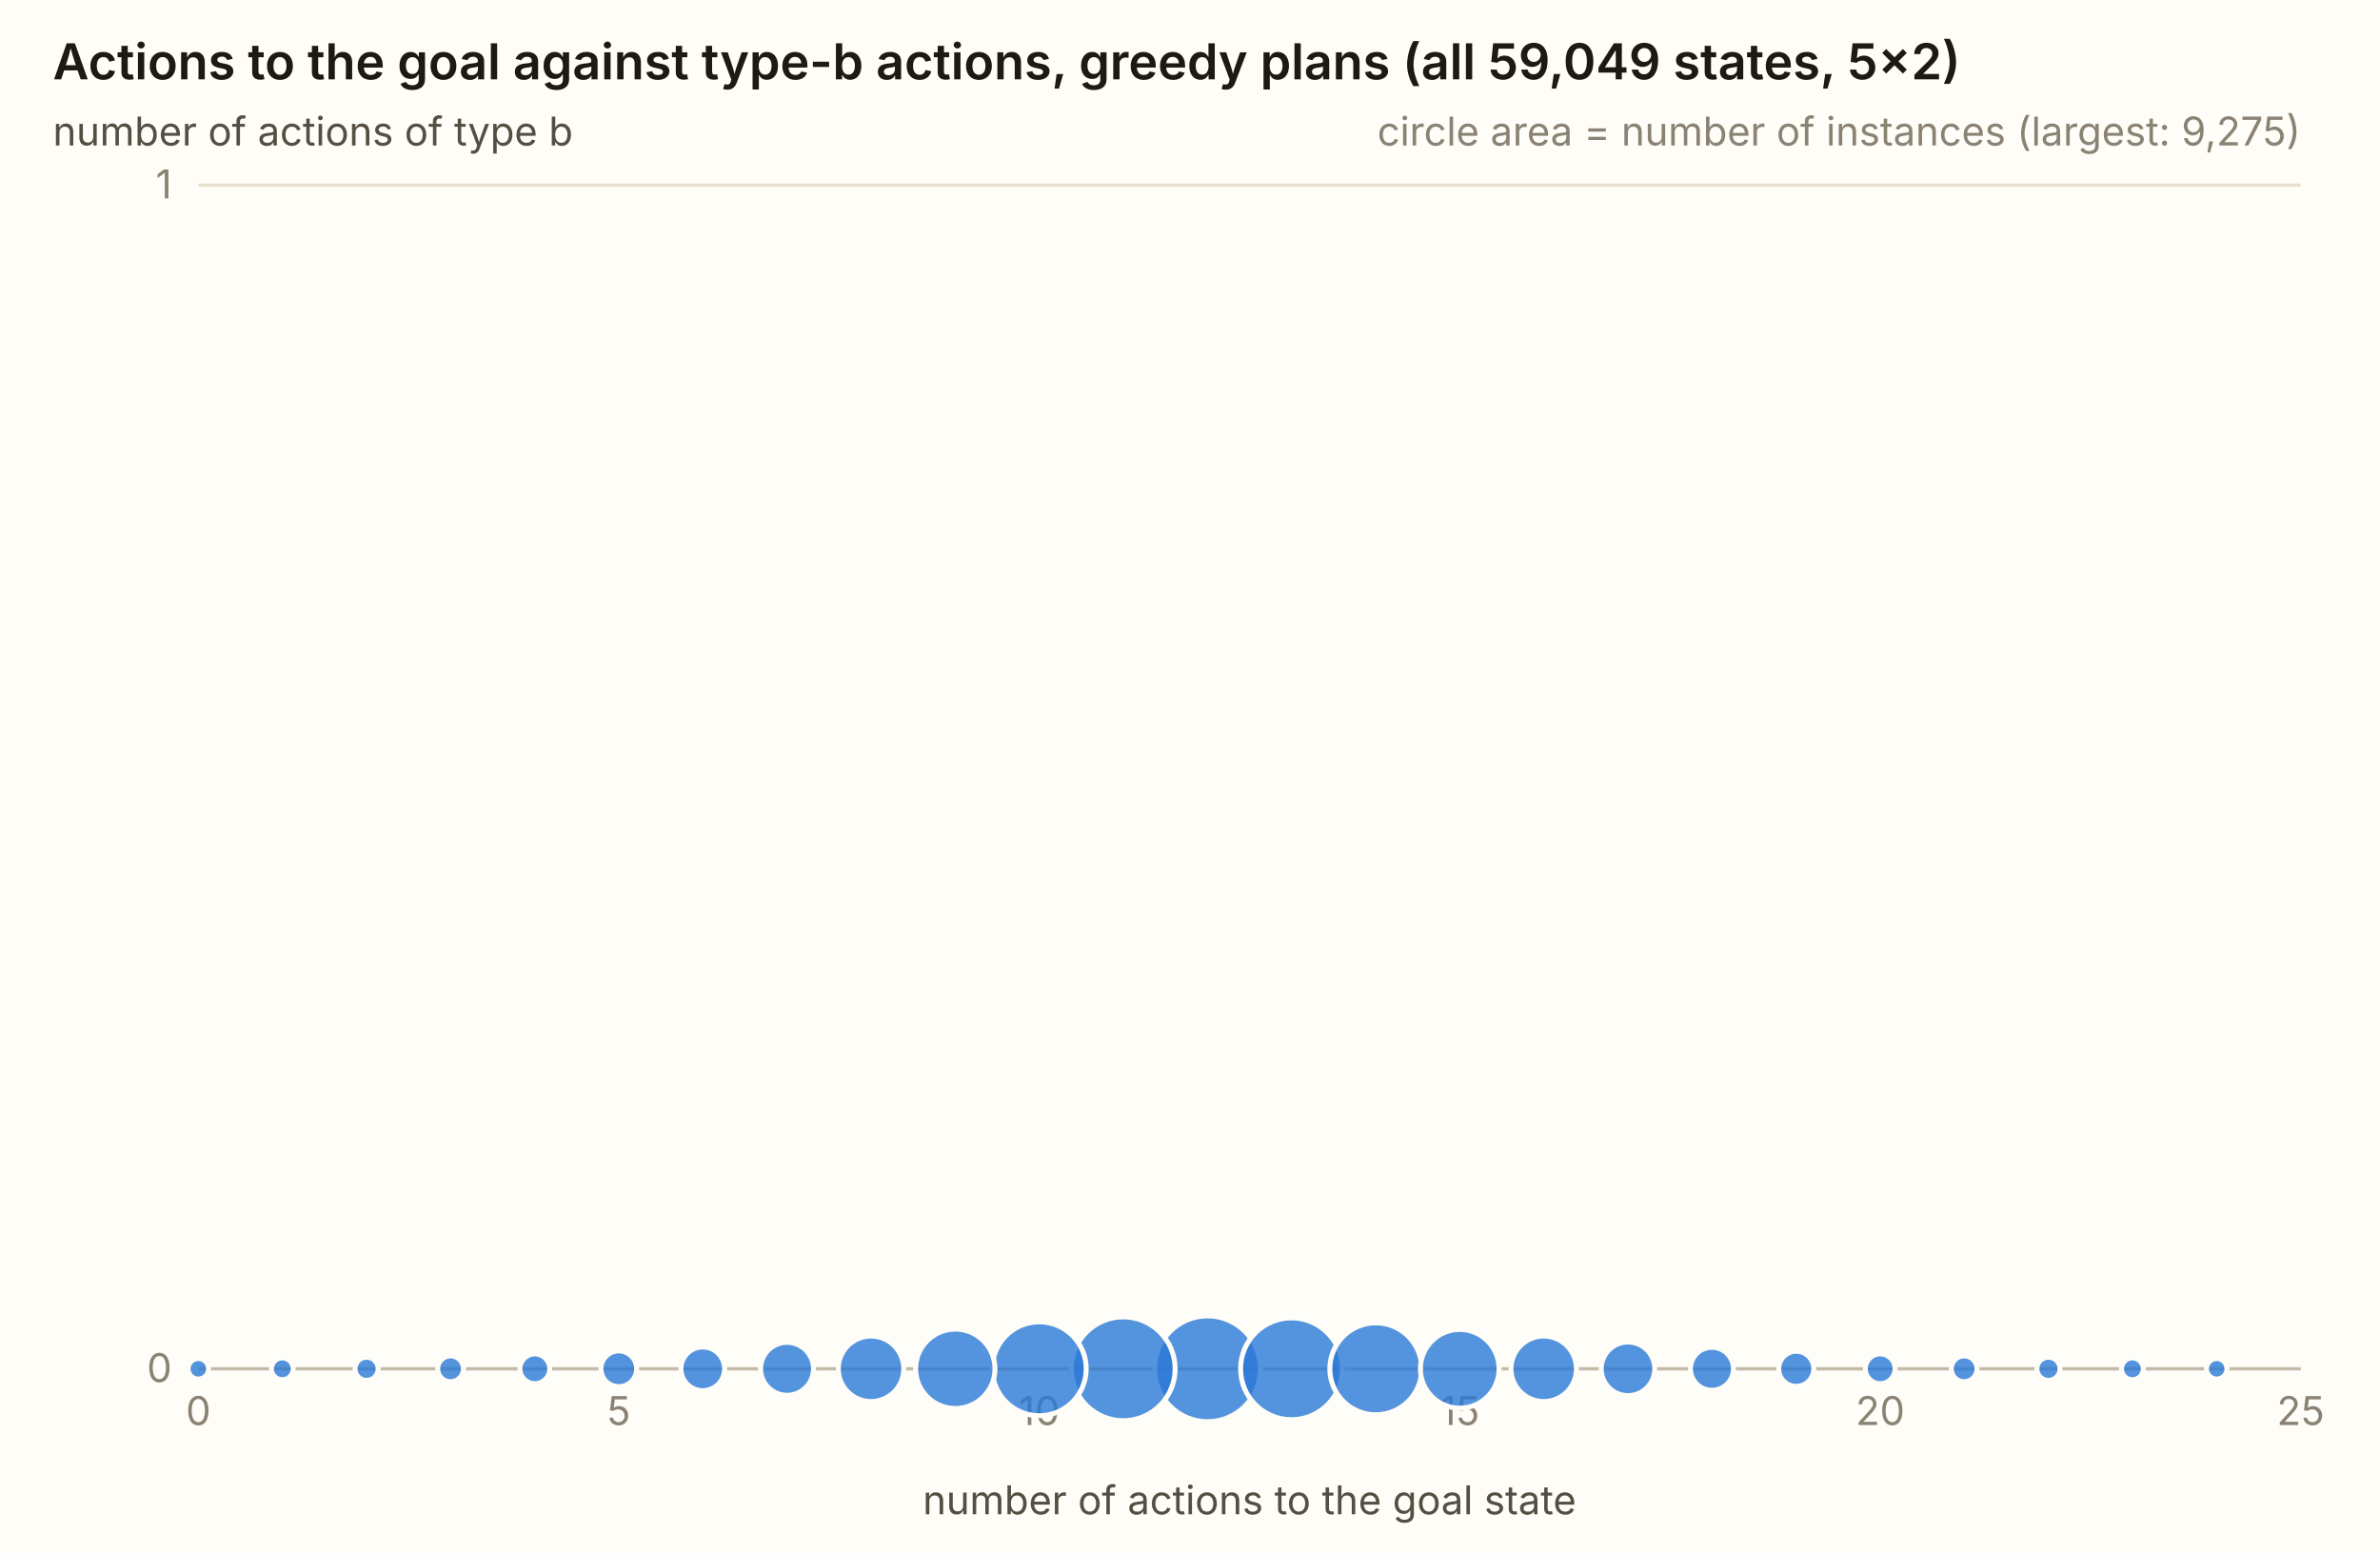
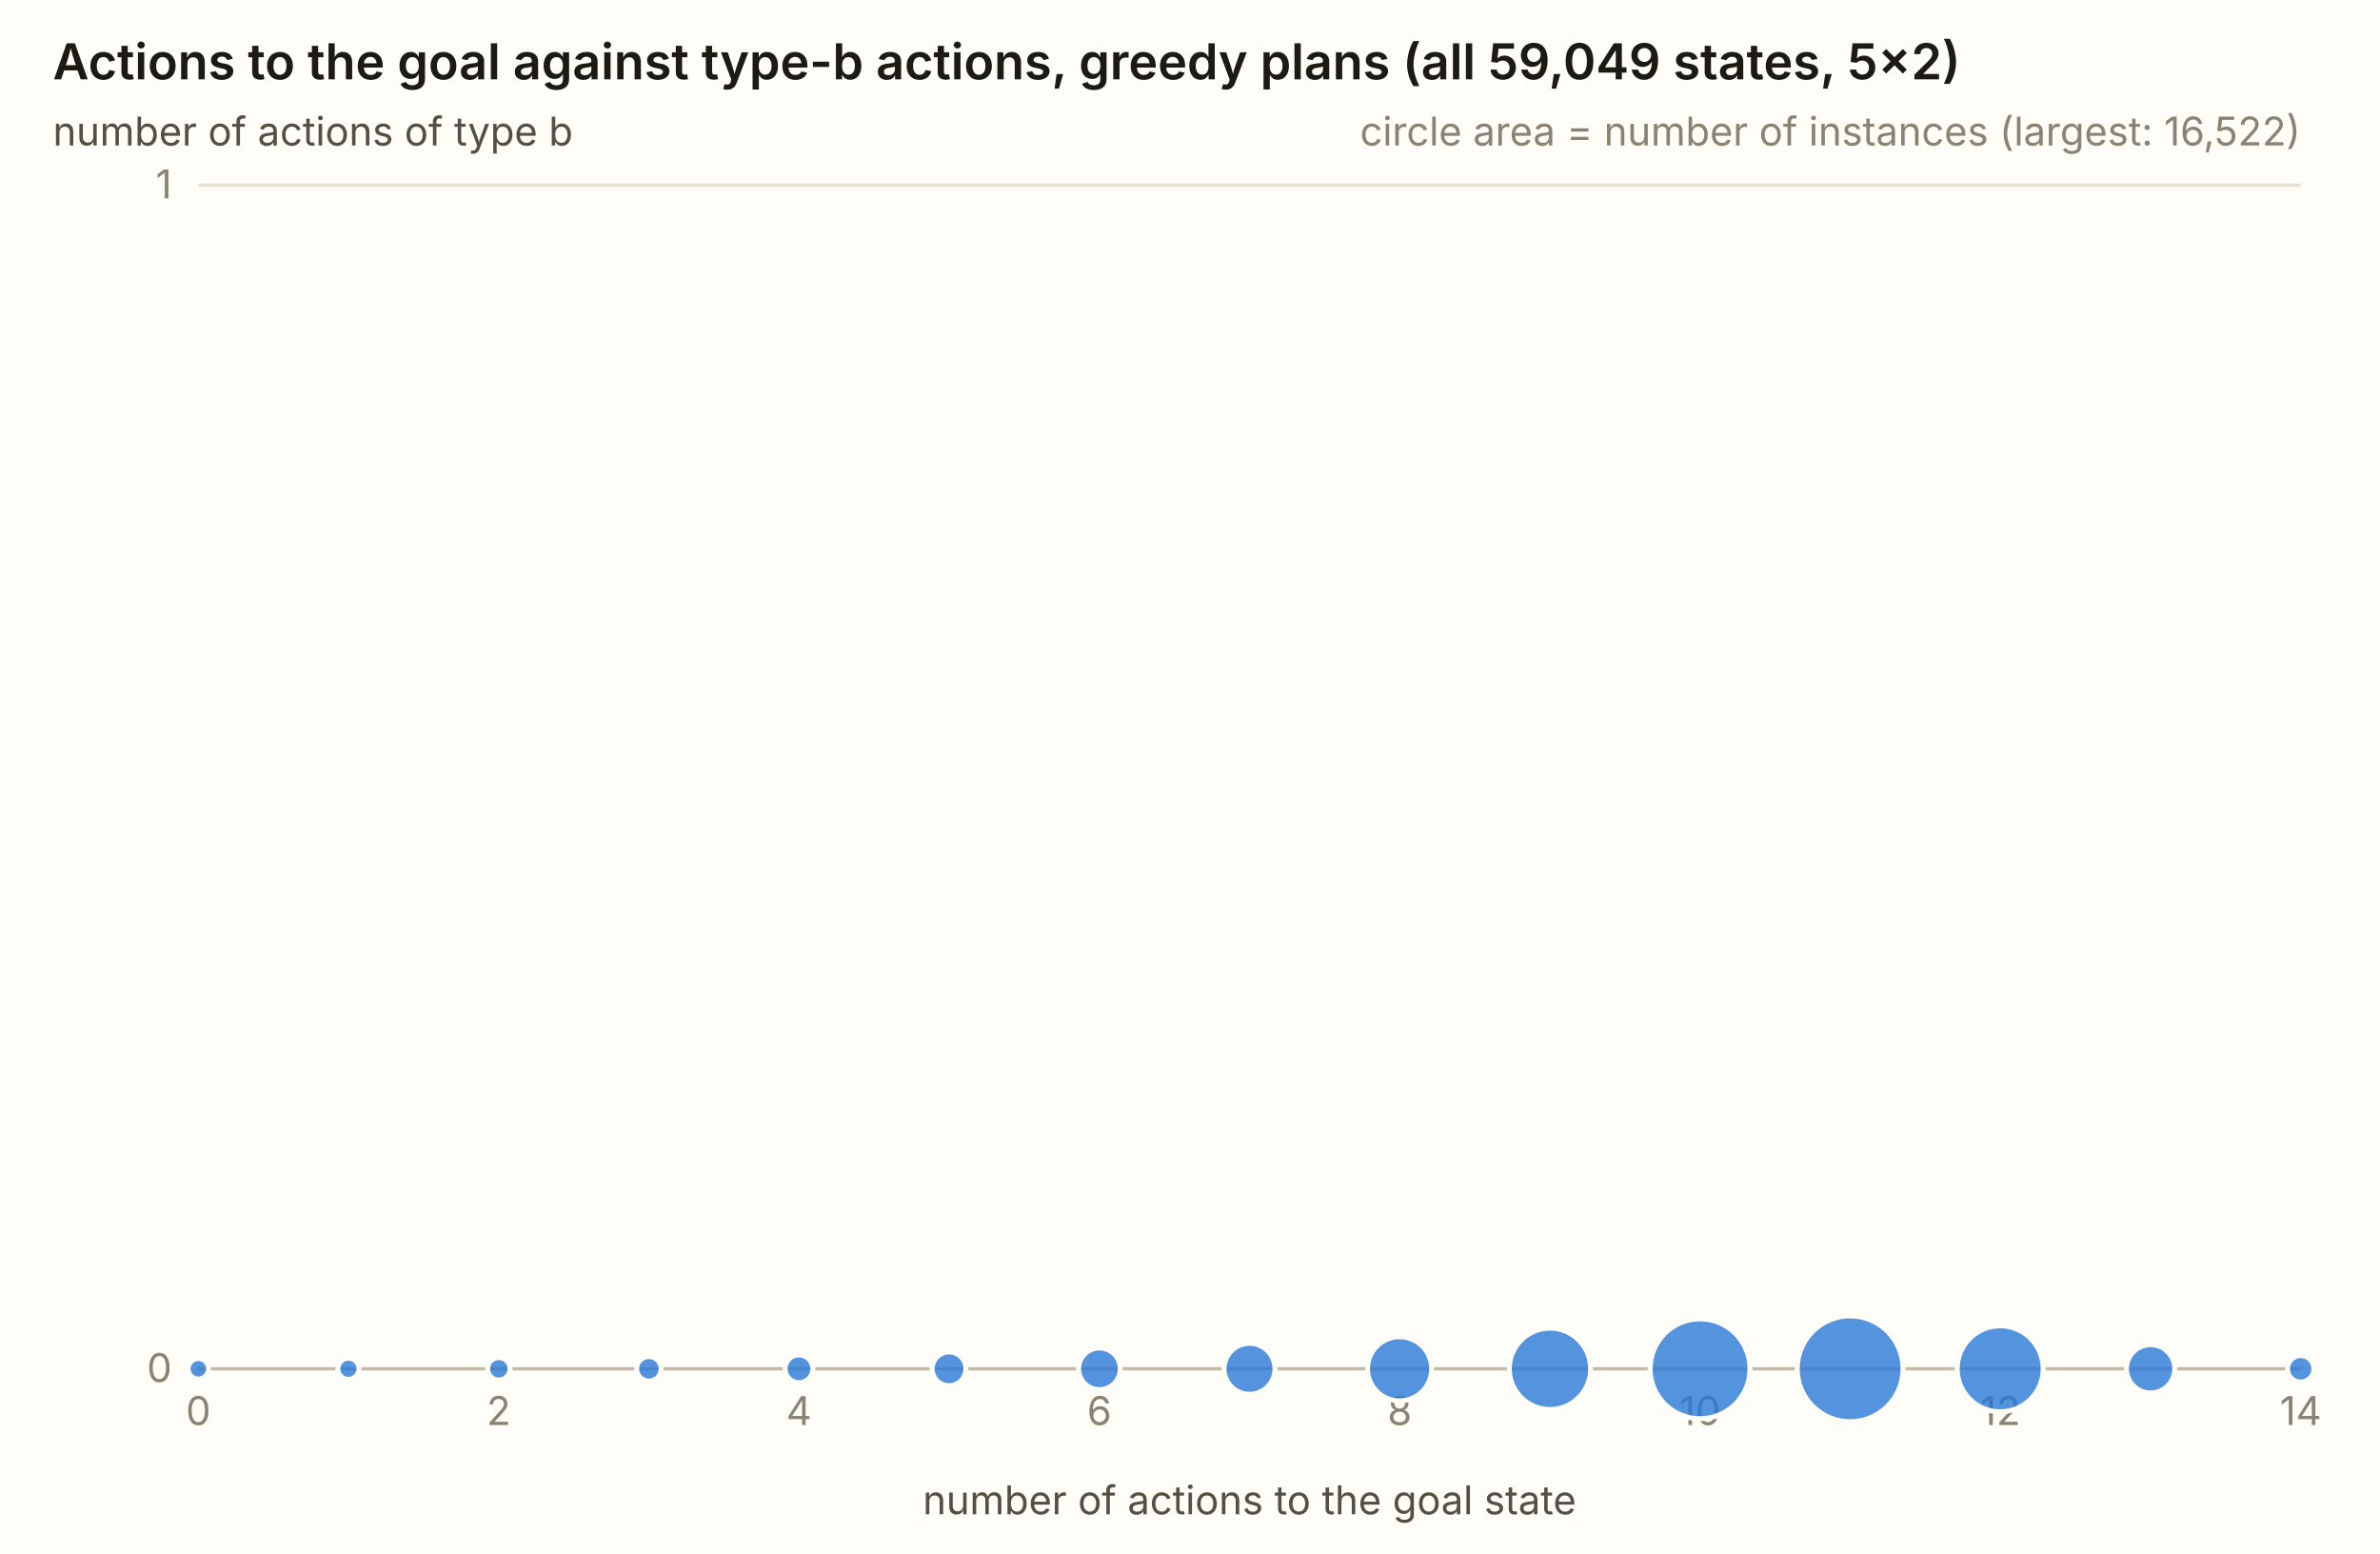
<svg xmlns="http://www.w3.org/2000/svg" viewBox="0 0 720 470" width="720" height="470" font-family="system-ui, -apple-system, Segoe UI, sans-serif" font-size="12">
  <rect width="720" height="470" fill="#fffdf8" />
  <text x="16" y="24" font-size="15" font-weight="600" fill="#1d1a14">Actions to the goal against type-b actions, greedy plans (all 59,049 states, 5×2)</text>
  <text x="16" y="44" fill="#554e42">number of actions of type b</text>
  <line x1="60" x2="696" y1="414" y2="414" stroke="#c3bba8" />
  <text x="52" y="418" text-anchor="end" fill="#8a8273">0</text>
  <line x1="60" x2="696" y1="56" y2="56" stroke="#e8e0cf" />
  <text x="52" y="60" text-anchor="end" fill="#8a8273">1</text>
  <text x="60" y="431" text-anchor="middle" fill="#8a8273">0</text>
-   <text x="187.2" y="431" text-anchor="middle" fill="#8a8273">5</text>
-   <text x="314.4" y="431" text-anchor="middle" fill="#8a8273">10</text>
-   <text x="441.6" y="431" text-anchor="middle" fill="#8a8273">15</text>
-   <text x="568.8" y="431" text-anchor="middle" fill="#8a8273">20</text>
-   <text x="696" y="431" text-anchor="middle" fill="#8a8273">25</text>
-   <circle cx="365.3" cy="414.0" r="16.0" fill="#2a78d6" fill-opacity="0.8" stroke="#fffdf8" stroke-width="1.5" />
-   <circle cx="339.8" cy="414.0" r="15.7" fill="#2a78d6" fill-opacity="0.8" stroke="#fffdf8" stroke-width="1.5" />
-   <circle cx="390.7" cy="414.0" r="15.4" fill="#2a78d6" fill-opacity="0.8" stroke="#fffdf8" stroke-width="1.5" />
-   <circle cx="314.4" cy="414.0" r="14.2" fill="#2a78d6" fill-opacity="0.8" stroke="#fffdf8" stroke-width="1.5" />
-   <circle cx="416.2" cy="414.0" r="13.9" fill="#2a78d6" fill-opacity="0.8" stroke="#fffdf8" stroke-width="1.5" />
-   <circle cx="289.0" cy="414.0" r="12.0" fill="#2a78d6" fill-opacity="0.8" stroke="#fffdf8" stroke-width="1.5" />
-   <circle cx="441.6" cy="414.0" r="11.9" fill="#2a78d6" fill-opacity="0.8" stroke="#fffdf8" stroke-width="1.5" />
-   <circle cx="467.0" cy="414.0" r="9.9" fill="#2a78d6" fill-opacity="0.8" stroke="#fffdf8" stroke-width="1.5" />
-   <circle cx="263.5" cy="414.0" r="9.9" fill="#2a78d6" fill-opacity="0.8" stroke="#fffdf8" stroke-width="1.5" />
-   <circle cx="492.5" cy="414.0" r="8.1" fill="#2a78d6" fill-opacity="0.8" stroke="#fffdf8" stroke-width="1.5" />
-   <circle cx="238.1" cy="414.0" r="8.0" fill="#2a78d6" fill-opacity="0.8" stroke="#fffdf8" stroke-width="1.5" />
-   <circle cx="212.6" cy="414.0" r="6.6" fill="#2a78d6" fill-opacity="0.8" stroke="#fffdf8" stroke-width="1.5" />
-   <circle cx="517.9" cy="414.0" r="6.5" fill="#2a78d6" fill-opacity="0.8" stroke="#fffdf8" stroke-width="1.5" />
-   <circle cx="187.2" cy="414.0" r="5.4" fill="#2a78d6" fill-opacity="0.8" stroke="#fffdf8" stroke-width="1.5" />
-   <circle cx="543.4" cy="414.0" r="5.3" fill="#2a78d6" fill-opacity="0.8" stroke="#fffdf8" stroke-width="1.5" />
-   <circle cx="568.8" cy="414.0" r="4.5" fill="#2a78d6" fill-opacity="0.8" stroke="#fffdf8" stroke-width="1.5" />
-   <circle cx="161.8" cy="414.0" r="4.5" fill="#2a78d6" fill-opacity="0.8" stroke="#fffdf8" stroke-width="1.5" />
-   <circle cx="136.3" cy="414.0" r="3.9" fill="#2a78d6" fill-opacity="0.8" stroke="#fffdf8" stroke-width="1.5" />
-   <circle cx="594.2" cy="414.0" r="3.9" fill="#2a78d6" fill-opacity="0.8" stroke="#fffdf8" stroke-width="1.5" />
-   <circle cx="110.9" cy="414.0" r="3.5" fill="#2a78d6" fill-opacity="0.8" stroke="#fffdf8" stroke-width="1.5" />
-   <circle cx="619.7" cy="414.0" r="3.5" fill="#2a78d6" fill-opacity="0.8" stroke="#fffdf8" stroke-width="1.5" />
-   <circle cx="85.4" cy="414.0" r="3.3" fill="#2a78d6" fill-opacity="0.8" stroke="#fffdf8" stroke-width="1.5" />
-   <circle cx="645.1" cy="414.0" r="3.3" fill="#2a78d6" fill-opacity="0.8" stroke="#fffdf8" stroke-width="1.5" />
+   <text x="150.857" y="431" text-anchor="middle" fill="#8a8273">2</text>
+   <text x="241.714" y="431" text-anchor="middle" fill="#8a8273">4</text>
+   <text x="332.571" y="431" text-anchor="middle" fill="#8a8273">6</text>
+   <text x="423.429" y="431" text-anchor="middle" fill="#8a8273">8</text>
+   <text x="514.286" y="431" text-anchor="middle" fill="#8a8273">10</text>
+   <text x="605.143" y="431" text-anchor="middle" fill="#8a8273">12</text>
+   <text x="696" y="431" text-anchor="middle" fill="#8a8273">14</text>
+   <circle cx="559.7" cy="414.0" r="16.0" fill="#2a78d6" fill-opacity="0.8" stroke="#fffdf8" stroke-width="1.5" />
+   <circle cx="514.3" cy="414.0" r="15.1" fill="#2a78d6" fill-opacity="0.8" stroke="#fffdf8" stroke-width="1.5" />
+   <circle cx="605.1" cy="414.0" r="13.0" fill="#2a78d6" fill-opacity="0.8" stroke="#fffdf8" stroke-width="1.5" />
+   <circle cx="468.9" cy="414.0" r="12.3" fill="#2a78d6" fill-opacity="0.8" stroke="#fffdf8" stroke-width="1.5" />
+   <circle cx="423.4" cy="414.0" r="9.7" fill="#2a78d6" fill-opacity="0.8" stroke="#fffdf8" stroke-width="1.5" />
+   <circle cx="378.0" cy="414.0" r="7.7" fill="#2a78d6" fill-opacity="0.8" stroke="#fffdf8" stroke-width="1.5" />
+   <circle cx="650.6" cy="414.0" r="7.3" fill="#2a78d6" fill-opacity="0.8" stroke="#fffdf8" stroke-width="1.5" />
+   <circle cx="332.6" cy="414.0" r="6.3" fill="#2a78d6" fill-opacity="0.8" stroke="#fffdf8" stroke-width="1.5" />
+   <circle cx="287.1" cy="414.0" r="5.1" fill="#2a78d6" fill-opacity="0.8" stroke="#fffdf8" stroke-width="1.5" />
+   <circle cx="241.7" cy="414.0" r="4.2" fill="#2a78d6" fill-opacity="0.8" stroke="#fffdf8" stroke-width="1.5" />
+   <circle cx="696.0" cy="414.0" r="4.0" fill="#2a78d6" fill-opacity="0.8" stroke="#fffdf8" stroke-width="1.5" />
+   <circle cx="196.3" cy="414.0" r="3.7" fill="#2a78d6" fill-opacity="0.8" stroke="#fffdf8" stroke-width="1.5" />
+   <circle cx="150.9" cy="414.0" r="3.4" fill="#2a78d6" fill-opacity="0.8" stroke="#fffdf8" stroke-width="1.5" />
+   <circle cx="105.4" cy="414.0" r="3.2" fill="#2a78d6" fill-opacity="0.8" stroke="#fffdf8" stroke-width="1.5" />
  <circle cx="60.0" cy="414.0" r="3.1" fill="#2a78d6" fill-opacity="0.8" stroke="#fffdf8" stroke-width="1.5" />
-   <circle cx="670.6" cy="414.0" r="3.1" fill="#2a78d6" fill-opacity="0.8" stroke="#fffdf8" stroke-width="1.5" />
  <text x="378" y="458" text-anchor="middle" fill="#554e42">number of actions to the goal state</text>
-   <text x="696" y="44" text-anchor="end" fill="#8a8273">circle area = number of instances (largest: 9,275)</text>
+   <text x="696" y="44" text-anchor="end" fill="#8a8273">circle area = number of instances (largest: 16,522)</text>
</svg>
